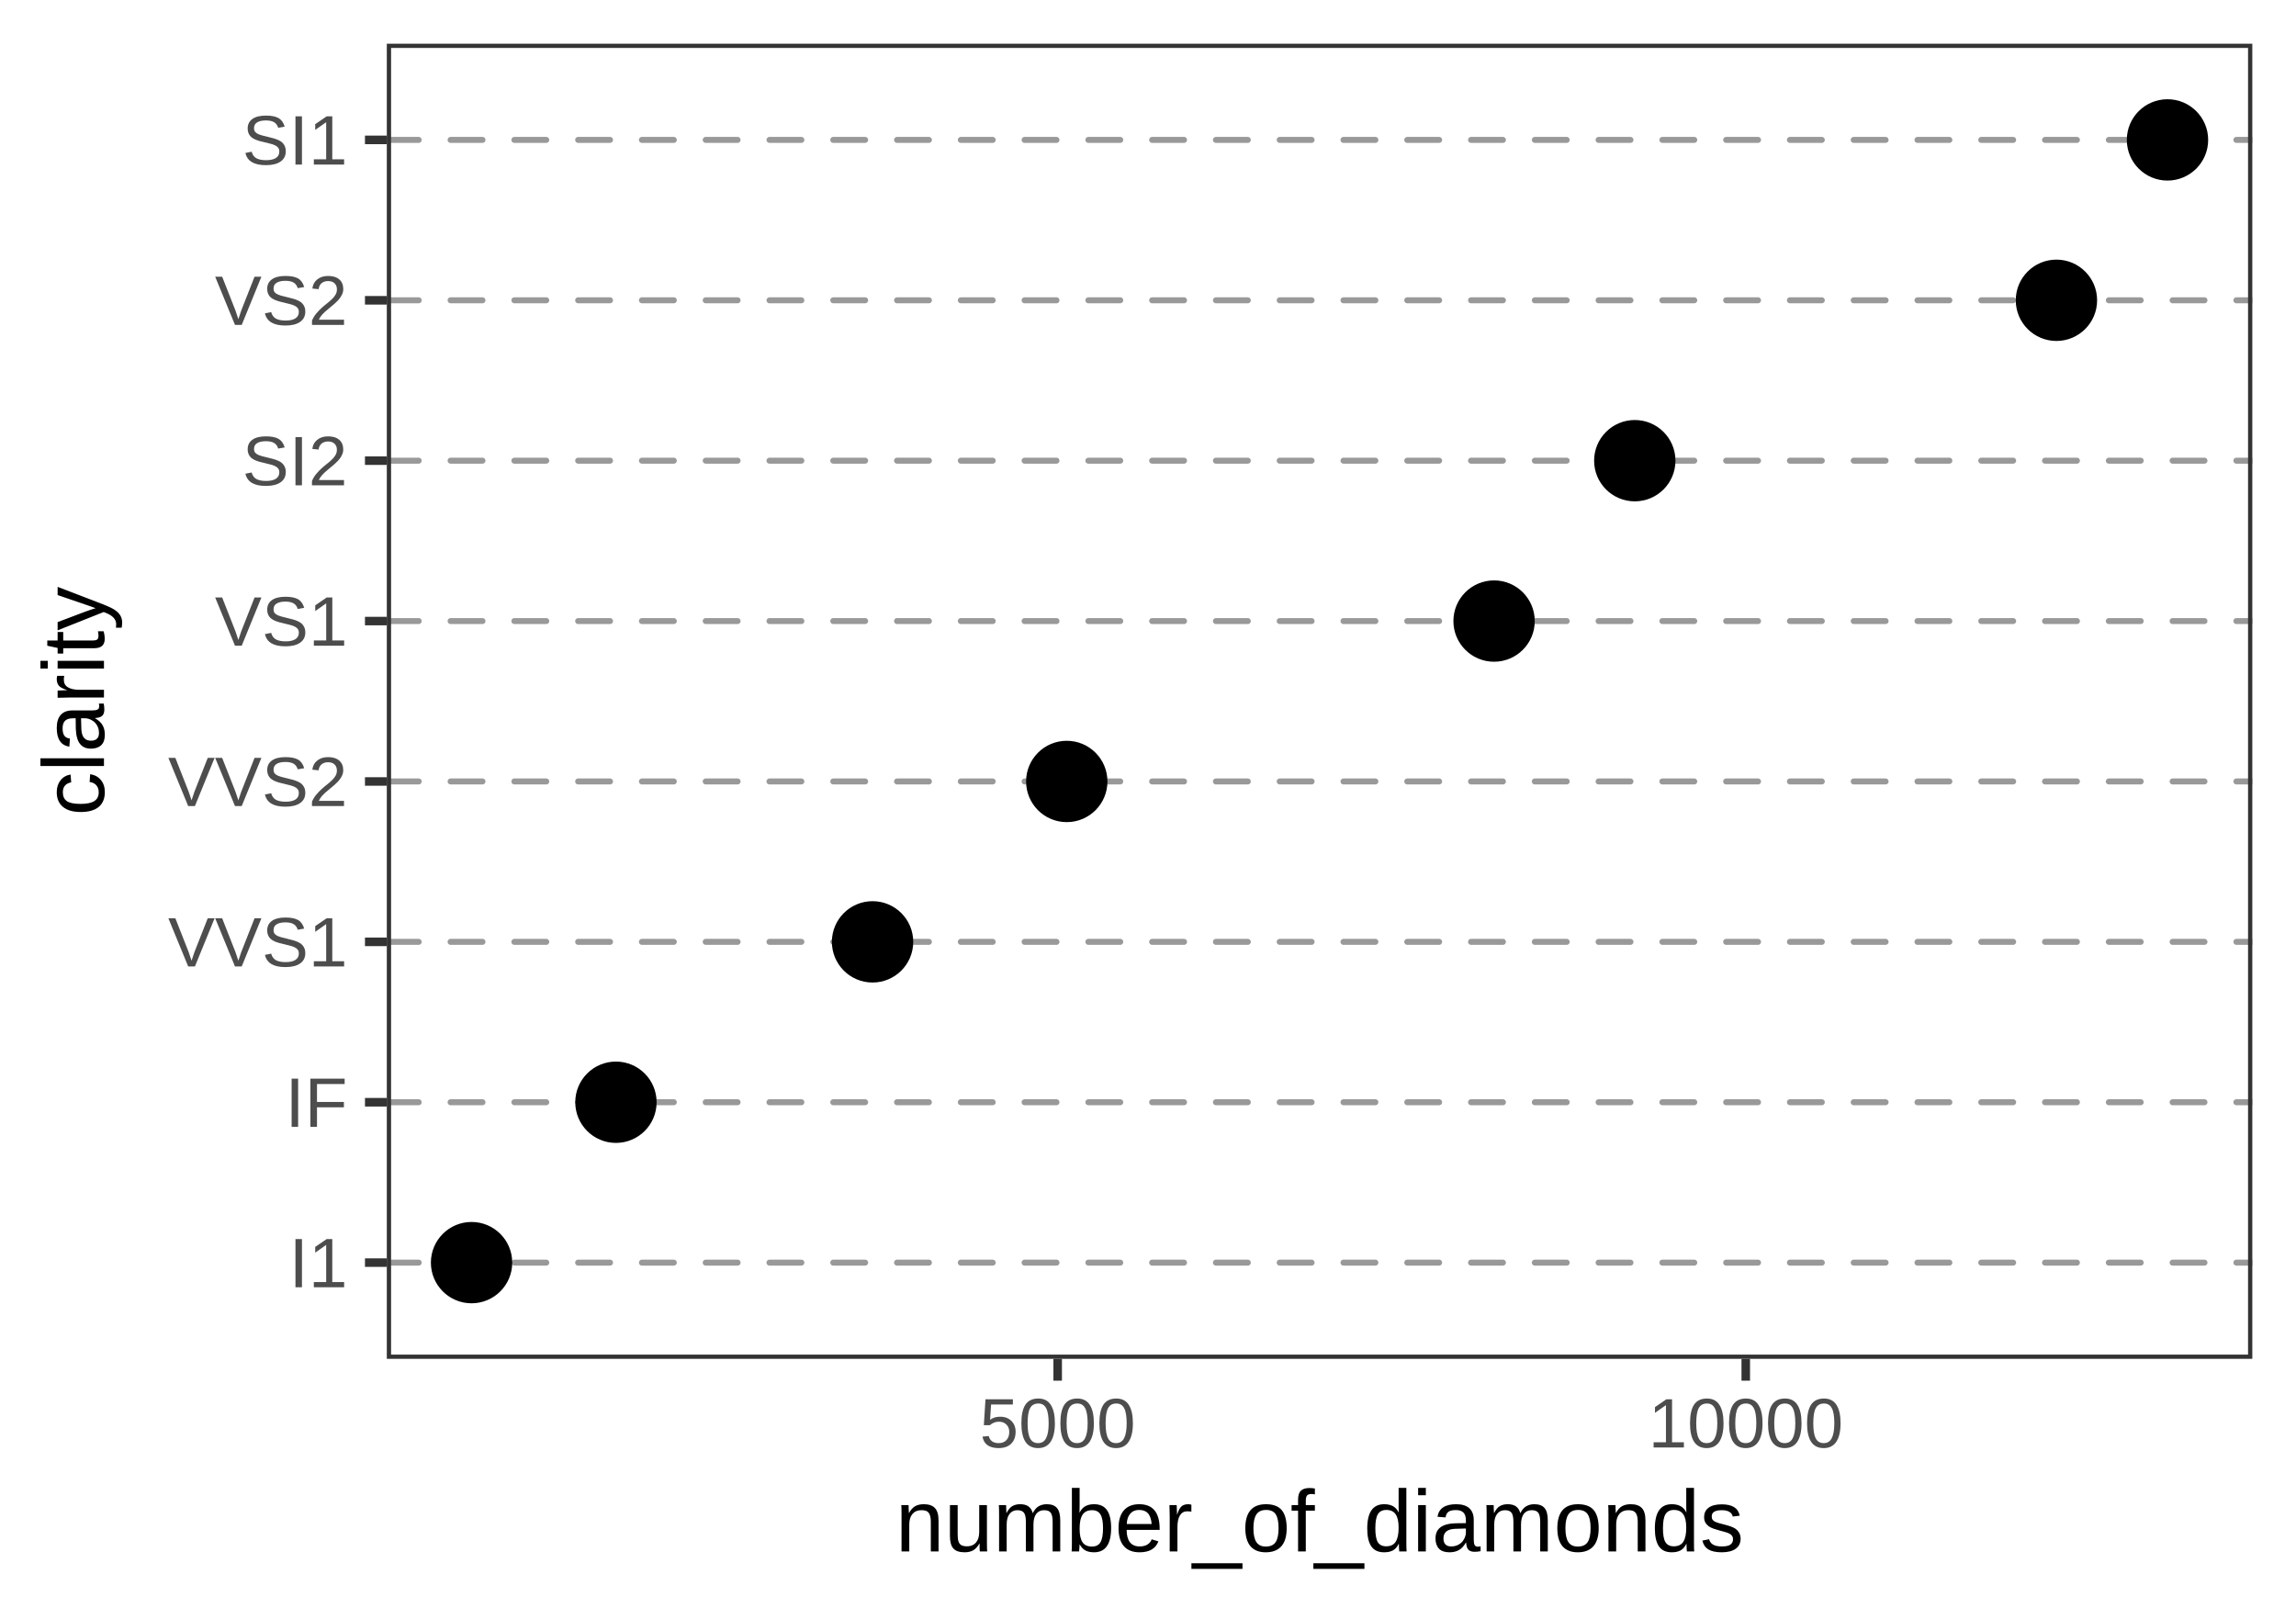
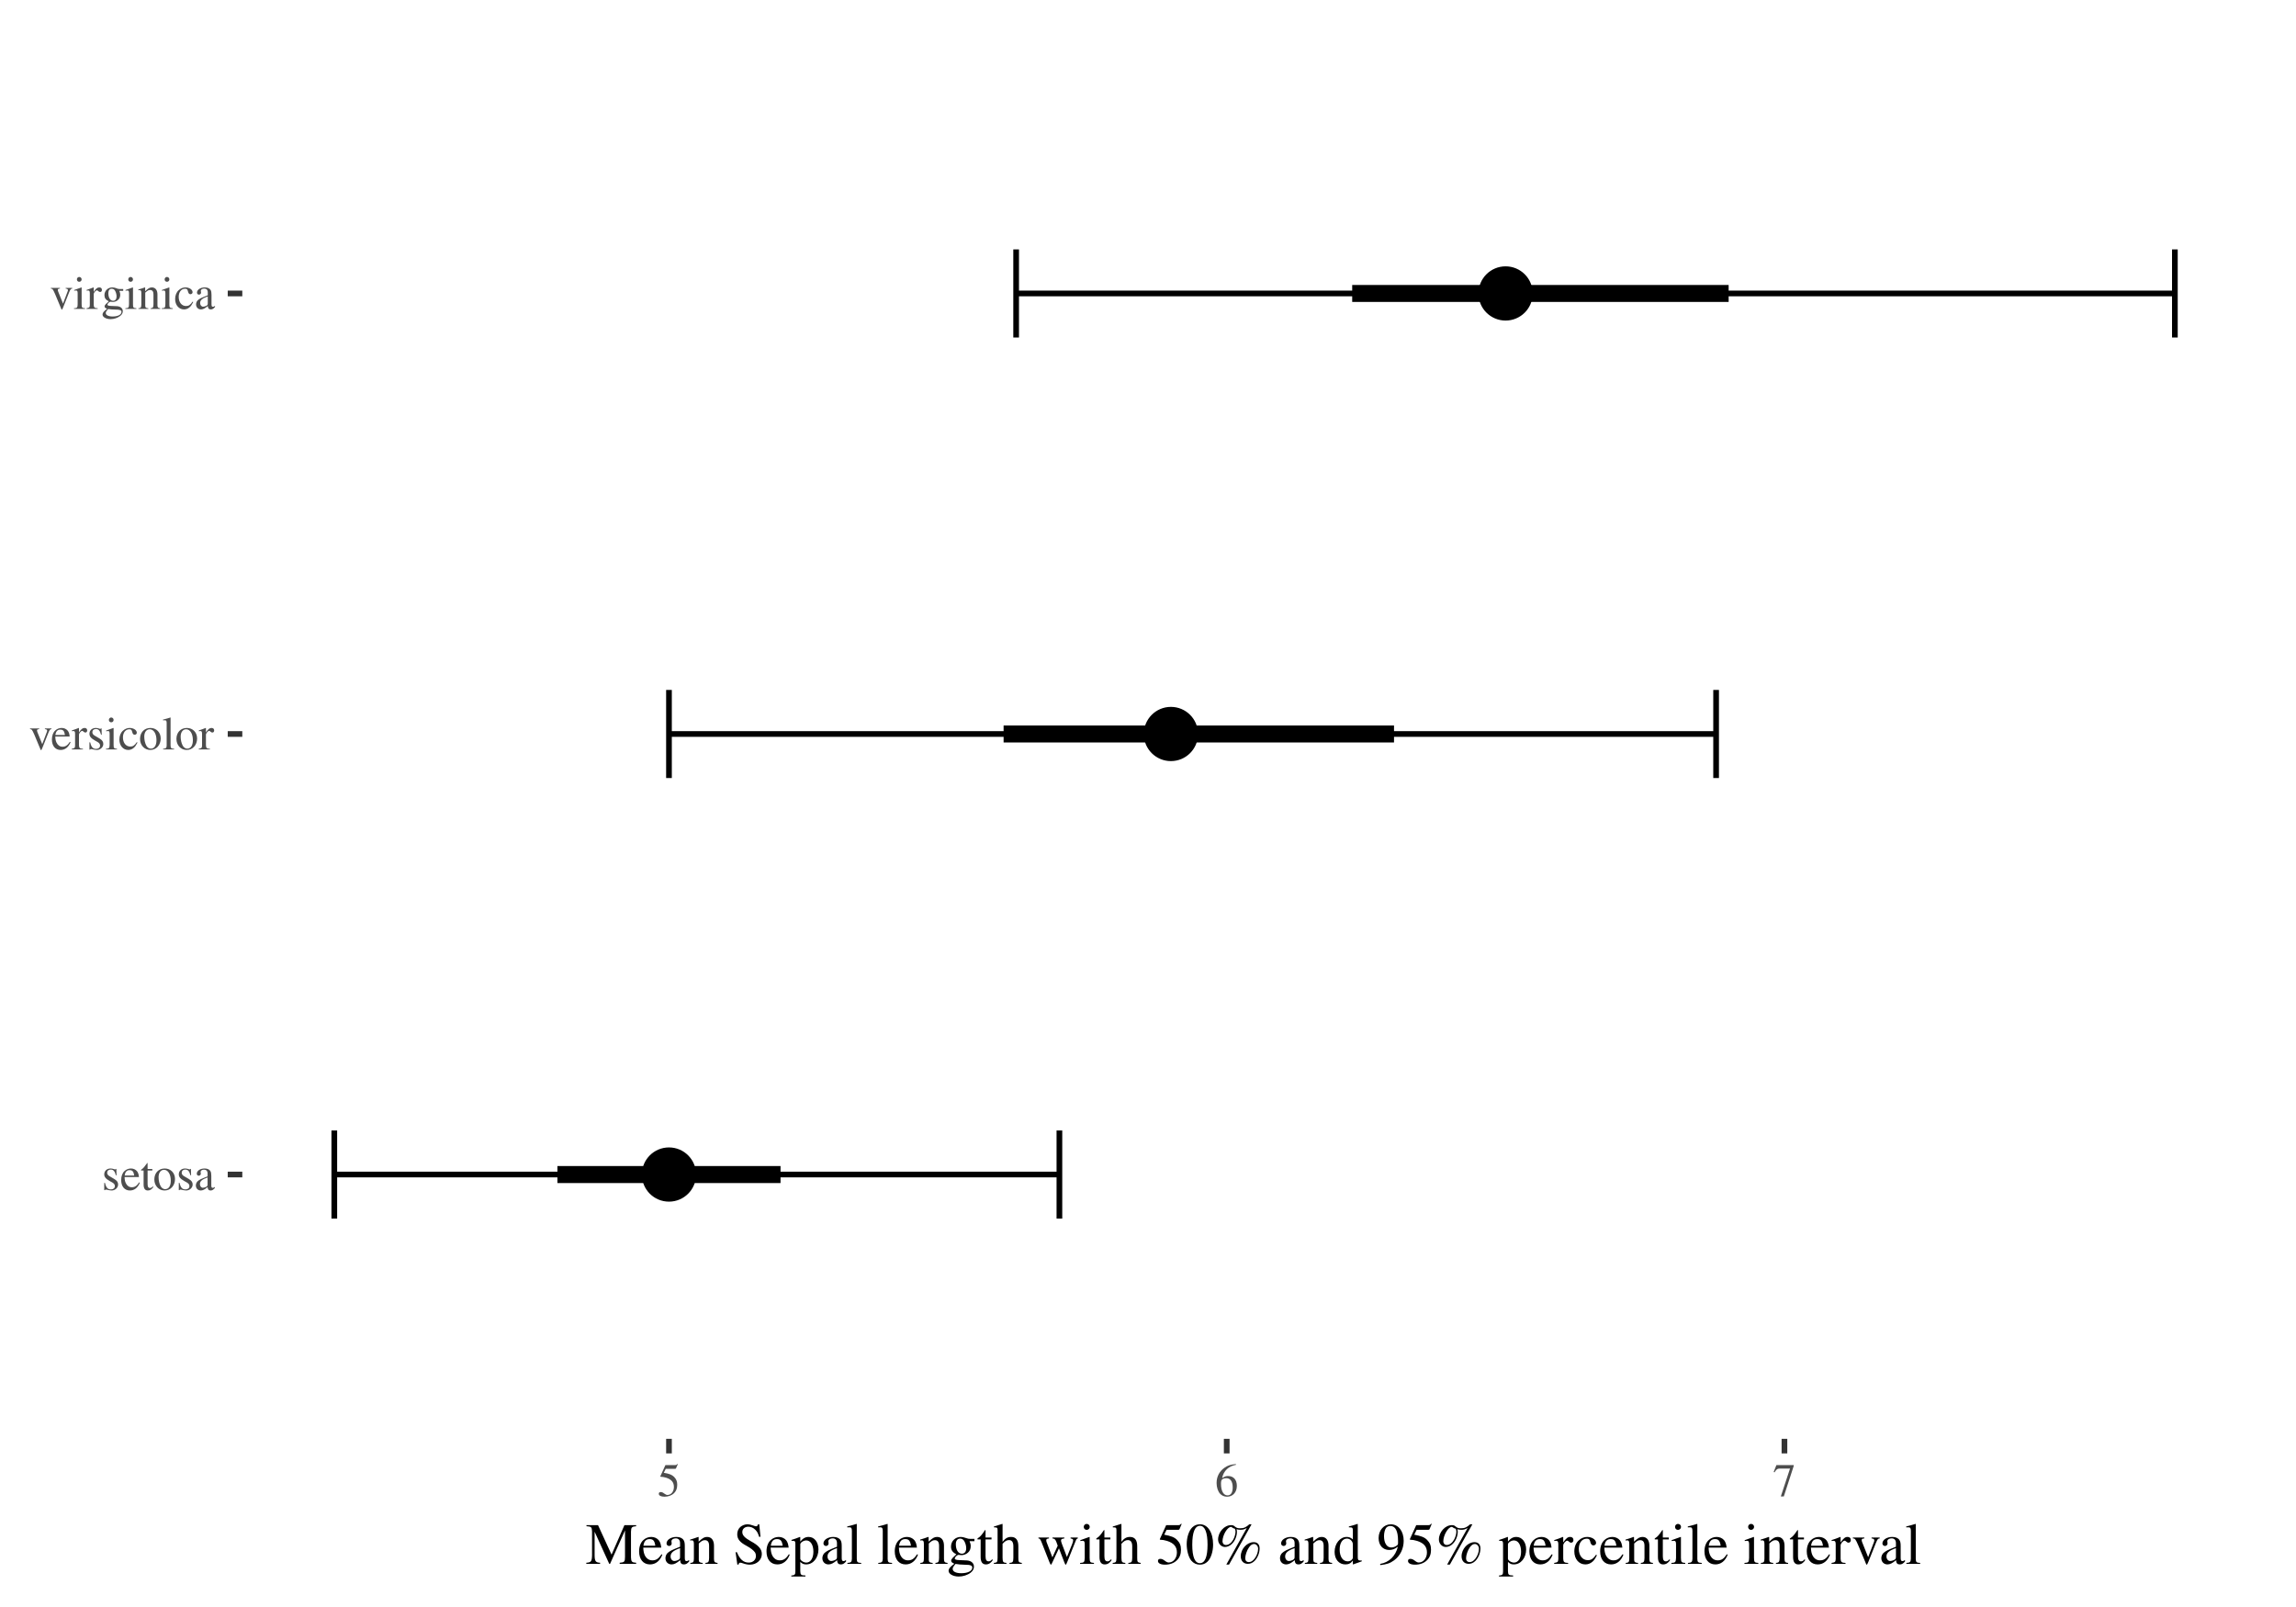
- <svg xmlns="http://www.w3.org/2000/svg" viewBox="0 0 288.00 201.60">
+ <svg xmlns="http://www.w3.org/2000/svg" viewBox="0 0 432.00 302.40">
  <defs>
    <style type="text/css">
    line, polyline, path, rect, circle {
      fill: none;
      stroke: #000000;
      stroke-linecap: round;
      stroke-linejoin: round;
      stroke-miterlimit: 10.00;
    }
  </style>
  </defs>
  <rect width="100%" height="100%" style="stroke: none; fill: #FFFFFF;" />
-   <rect x="0.00" y="0.00" width="288.00" height="201.60" style="stroke-width: 1.07; stroke: #FFFFFF; fill: #FFFFFF;" />
  <defs>
-     <clipPath id="cpNDguNTE1N3wyODIuNTIxfDE3MC40Nnw1LjQ3OTQ1">
-       <rect x="48.52" y="5.48" width="234.00" height="164.98" />
+     <clipPath id="cpNDUuNTg5OXw0MjYuNTIxfDI3MC43Nnw1LjQ3OTQ1">
+       <rect x="45.59" y="5.48" width="380.93" height="265.28" />
    </clipPath>
  </defs>
-   <rect x="48.52" y="5.48" width="234.00" height="164.98" style="stroke-width: 1.07; stroke: none; fill: #FFFFFF;" clip-path="url(#cpNDguNTE1N3wyODIuNTIxfDE3MC40Nnw1LjQ3OTQ1)" />
-   <polyline points="48.52,158.39 282.52,158.39 " style="stroke-width: 0.75; stroke: #999999; stroke-dasharray: 4.00,4.00;" clip-path="url(#cpNDguNTE1N3wyODIuNTIxfDE3MC40Nnw1LjQ3OTQ1)" />
-   <polyline points="48.52,138.27 282.52,138.27 " style="stroke-width: 0.75; stroke: #999999; stroke-dasharray: 4.00,4.00;" clip-path="url(#cpNDguNTE1N3wyODIuNTIxfDE3MC40Nnw1LjQ3OTQ1)" />
-   <polyline points="48.52,118.15 282.52,118.15 " style="stroke-width: 0.75; stroke: #999999; stroke-dasharray: 4.00,4.00;" clip-path="url(#cpNDguNTE1N3wyODIuNTIxfDE3MC40Nnw1LjQ3OTQ1)" />
-   <polyline points="48.52,98.03 282.52,98.03 " style="stroke-width: 0.75; stroke: #999999; stroke-dasharray: 4.00,4.00;" clip-path="url(#cpNDguNTE1N3wyODIuNTIxfDE3MC40Nnw1LjQ3OTQ1)" />
-   <polyline points="48.52,77.91 282.52,77.91 " style="stroke-width: 0.75; stroke: #999999; stroke-dasharray: 4.00,4.00;" clip-path="url(#cpNDguNTE1N3wyODIuNTIxfDE3MC40Nnw1LjQ3OTQ1)" />
-   <polyline points="48.52,57.79 282.52,57.79 " style="stroke-width: 0.75; stroke: #999999; stroke-dasharray: 4.00,4.00;" clip-path="url(#cpNDguNTE1N3wyODIuNTIxfDE3MC40Nnw1LjQ3OTQ1)" />
-   <polyline points="48.52,37.67 282.52,37.67 " style="stroke-width: 0.75; stroke: #999999; stroke-dasharray: 4.00,4.00;" clip-path="url(#cpNDguNTE1N3wyODIuNTIxfDE3MC40Nnw1LjQ3OTQ1)" />
-   <polyline points="48.52,17.55 282.52,17.55 " style="stroke-width: 0.75; stroke: #999999; stroke-dasharray: 4.00,4.00;" clip-path="url(#cpNDguNTE1N3wyODIuNTIxfDE3MC40Nnw1LjQ3OTQ1)" />
-   <circle cx="59.15" cy="158.39" r="3.56pt" style="stroke-width: 0.71; fill: #000000;" clip-path="url(#cpNDguNTE1N3wyODIuNTIxfDE3MC40Nnw1LjQ3OTQ1)" />
-   <circle cx="205.06" cy="57.79" r="3.56pt" style="stroke-width: 0.71; fill: #000000;" clip-path="url(#cpNDguNTE1N3wyODIuNTIxfDE3MC40Nnw1LjQ3OTQ1)" />
-   <circle cx="271.88" cy="17.55" r="3.56pt" style="stroke-width: 0.71; fill: #000000;" clip-path="url(#cpNDguNTE1N3wyODIuNTIxfDE3MC40Nnw1LjQ3OTQ1)" />
-   <circle cx="257.95" cy="37.67" r="3.56pt" style="stroke-width: 0.71; fill: #000000;" clip-path="url(#cpNDguNTE1N3wyODIuNTIxfDE3MC40Nnw1LjQ3OTQ1)" />
-   <circle cx="187.41" cy="77.91" r="3.56pt" style="stroke-width: 0.71; fill: #000000;" clip-path="url(#cpNDguNTE1N3wyODIuNTIxfDE3MC40Nnw1LjQ3OTQ1)" />
-   <circle cx="133.81" cy="98.03" r="3.56pt" style="stroke-width: 0.71; fill: #000000;" clip-path="url(#cpNDguNTE1N3wyODIuNTIxfDE3MC40Nnw1LjQ3OTQ1)" />
-   <circle cx="109.45" cy="118.15" r="3.56pt" style="stroke-width: 0.71; fill: #000000;" clip-path="url(#cpNDguNTE1N3wyODIuNTIxfDE3MC40Nnw1LjQ3OTQ1)" />
-   <circle cx="77.26" cy="138.27" r="3.56pt" style="stroke-width: 0.71; fill: #000000;" clip-path="url(#cpNDguNTE1N3wyODIuNTIxfDE3MC40Nnw1LjQ3OTQ1)" />
-   <rect x="48.52" y="5.48" width="234.00" height="164.98" style="stroke-width: 1.07; stroke: #333333;" clip-path="url(#cpNDguNTE1N3wyODIuNTIxfDE3MC40Nnw1LjQ3OTQ1)" />
+   <circle cx="125.87" cy="221.02" r="3.56pt" style="stroke-width: 0.71; fill: #000000;" clip-path="url(#cpNDUuNTg5OXw0MjYuNTIxfDI3MC43Nnw1LjQ3OTQ1)" />
+   <circle cx="220.31" cy="138.12" r="3.56pt" style="stroke-width: 0.71; fill: #000000;" clip-path="url(#cpNDUuNTg5OXw0MjYuNTIxfDI3MC43Nnw1LjQ3OTQ1)" />
+   <circle cx="283.28" cy="55.22" r="3.56pt" style="stroke-width: 0.71; fill: #000000;" clip-path="url(#cpNDUuNTg5OXw0MjYuNTIxfDI3MC43Nnw1LjQ3OTQ1)" />
+   <polyline points="199.33,229.31 199.33,212.73 " style="stroke-width: 1.07; stroke-linecap: butt;" clip-path="url(#cpNDUuNTg5OXw0MjYuNTIxfDI3MC43Nnw1LjQ3OTQ1)" />
+   <polyline points="199.33,221.02 62.90,221.02 " style="stroke-width: 1.07; stroke-linecap: butt;" clip-path="url(#cpNDUuNTg5OXw0MjYuNTIxfDI3MC43Nnw1LjQ3OTQ1)" />
+   <polyline points="62.90,229.31 62.90,212.73 " style="stroke-width: 1.07; stroke-linecap: butt;" clip-path="url(#cpNDUuNTg5OXw0MjYuNTIxfDI3MC43Nnw1LjQ3OTQ1)" />
+   <polyline points="322.89,146.41 322.89,129.83 " style="stroke-width: 1.07; stroke-linecap: butt;" clip-path="url(#cpNDUuNTg5OXw0MjYuNTIxfDI3MC43Nnw1LjQ3OTQ1)" />
+   <polyline points="322.89,138.12 125.87,138.12 " style="stroke-width: 1.07; stroke-linecap: butt;" clip-path="url(#cpNDUuNTg5OXw0MjYuNTIxfDI3MC43Nnw1LjQ3OTQ1)" />
+   <polyline points="125.87,146.41 125.87,129.83 " style="stroke-width: 1.07; stroke-linecap: butt;" clip-path="url(#cpNDUuNTg5OXw0MjYuNTIxfDI3MC43Nnw1LjQ3OTQ1)" />
+   <polyline points="409.21,63.51 409.21,46.93 " style="stroke-width: 1.07; stroke-linecap: butt;" clip-path="url(#cpNDUuNTg5OXw0MjYuNTIxfDI3MC43Nnw1LjQ3OTQ1)" />
+   <polyline points="409.21,55.22 191.19,55.22 " style="stroke-width: 1.07; stroke-linecap: butt;" clip-path="url(#cpNDUuNTg5OXw0MjYuNTIxfDI3MC43Nnw1LjQ3OTQ1)" />
+   <polyline points="191.19,63.51 191.19,46.93 " style="stroke-width: 1.07; stroke-linecap: butt;" clip-path="url(#cpNDUuNTg5OXw0MjYuNTIxfDI3MC43Nnw1LjQ3OTQ1)" />
+   <polyline points="146.86,221.02 146.86,221.02 " style="stroke-width: 3.20; stroke-linecap: butt;" clip-path="url(#cpNDUuNTg5OXw0MjYuNTIxfDI3MC43Nnw1LjQ3OTQ1)" />
+   <polyline points="146.86,221.02 104.88,221.02 " style="stroke-width: 3.20; stroke-linecap: butt;" clip-path="url(#cpNDUuNTg5OXw0MjYuNTIxfDI3MC43Nnw1LjQ3OTQ1)" />
+   <polyline points="104.88,221.02 104.88,221.02 " style="stroke-width: 3.20; stroke-linecap: butt;" clip-path="url(#cpNDUuNTg5OXw0MjYuNTIxfDI3MC43Nnw1LjQ3OTQ1)" />
+   <polyline points="262.29,138.12 262.29,138.12 " style="stroke-width: 3.20; stroke-linecap: butt;" clip-path="url(#cpNDUuNTg5OXw0MjYuNTIxfDI3MC43Nnw1LjQ3OTQ1)" />
+   <polyline points="262.29,138.12 188.83,138.12 " style="stroke-width: 3.20; stroke-linecap: butt;" clip-path="url(#cpNDUuNTg5OXw0MjYuNTIxfDI3MC43Nnw1LjQ3OTQ1)" />
+   <polyline points="188.83,138.12 188.83,138.12 " style="stroke-width: 3.20; stroke-linecap: butt;" clip-path="url(#cpNDUuNTg5OXw0MjYuNTIxfDI3MC43Nnw1LjQ3OTQ1)" />
+   <polyline points="325.25,55.22 325.25,55.22 " style="stroke-width: 3.20; stroke-linecap: butt;" clip-path="url(#cpNDUuNTg5OXw0MjYuNTIxfDI3MC43Nnw1LjQ3OTQ1)" />
+   <polyline points="325.25,55.22 254.42,55.22 " style="stroke-width: 3.20; stroke-linecap: butt;" clip-path="url(#cpNDUuNTg5OXw0MjYuNTIxfDI3MC43Nnw1LjQ3OTQ1)" />
+   <polyline points="254.42,55.22 254.42,55.22 " style="stroke-width: 3.20; stroke-linecap: butt;" clip-path="url(#cpNDUuNTg5OXw0MjYuNTIxfDI3MC43Nnw1LjQ3OTQ1)" />
  <defs>
-     <clipPath id="cpMHwyODh8MjAxLjZ8MA==">
-       <rect x="0.00" y="0.00" width="288.00" height="201.60" />
+     <clipPath id="cpMHw0MzJ8MzAyLjR8MA==">
+       <rect x="0.00" y="0.00" width="432.00" height="302.40" />
    </clipPath>
  </defs>
-   <g clip-path="url(#cpMHwyODh8MjAxLjZ8MA==)">
-     <text x="36.25" y="161.48" style="font-size: 8.80px; fill: #4D4D4D; font-family: Liberation Sans;" textLength="7.34px" lengthAdjust="spacingAndGlyphs">I1</text>
+   <g clip-path="url(#cpMHw0MzJ8MzAyLjR8MA==)">
+     <text x="19.16" y="223.93" style="font-size: 8.80px; fill: #4D4D4D; font-family: Nimbus Roman No9 L;" textLength="21.50px" lengthAdjust="spacingAndGlyphs">setosa</text>
  </g>
-   <g clip-path="url(#cpMHwyODh8MjAxLjZ8MA==)">
-     <text x="35.77" y="141.36" style="font-size: 8.80px; fill: #4D4D4D; font-family: Liberation Sans;" textLength="7.82px" lengthAdjust="spacingAndGlyphs">IF</text>
+   <g clip-path="url(#cpMHw0MzJ8MzAyLjR8MA==)">
+     <text x="5.48" y="141.03" style="font-size: 8.80px; fill: #4D4D4D; font-family: Nimbus Roman No9 L;" textLength="35.18px" lengthAdjust="spacingAndGlyphs">versicolor</text>
  </g>
-   <g clip-path="url(#cpMHwyODh8MjAxLjZ8MA==)">
-     <text x="21.09" y="121.24" style="font-size: 8.80px; fill: #4D4D4D; font-family: Liberation Sans;" textLength="22.49px" lengthAdjust="spacingAndGlyphs">VVS1</text>
+   <g clip-path="url(#cpMHw0MzJ8MzAyLjR8MA==)">
+     <text x="9.39" y="58.13" style="font-size: 8.80px; fill: #4D4D4D; font-family: Nimbus Roman No9 L;" textLength="31.27px" lengthAdjust="spacingAndGlyphs">virginica</text>
  </g>
-   <g clip-path="url(#cpMHwyODh8MjAxLjZ8MA==)">
-     <text x="21.09" y="101.12" style="font-size: 8.80px; fill: #4D4D4D; font-family: Liberation Sans;" textLength="22.49px" lengthAdjust="spacingAndGlyphs">VVS2</text>
+   <polyline points="42.85,221.02 45.59,221.02 " style="stroke-width: 1.07; stroke: #333333; stroke-linecap: butt;" clip-path="url(#cpMHw0MzJ8MzAyLjR8MA==)" />
+   <polyline points="42.85,138.12 45.59,138.12 " style="stroke-width: 1.07; stroke: #333333; stroke-linecap: butt;" clip-path="url(#cpMHw0MzJ8MzAyLjR8MA==)" />
+   <polyline points="42.85,55.22 45.59,55.22 " style="stroke-width: 1.07; stroke: #333333; stroke-linecap: butt;" clip-path="url(#cpMHw0MzJ8MzAyLjR8MA==)" />
+   <polyline points="125.87,273.50 125.87,270.76 " style="stroke-width: 1.07; stroke: #333333; stroke-linecap: butt;" clip-path="url(#cpMHw0MzJ8MzAyLjR8MA==)" />
+   <polyline points="230.81,273.50 230.81,270.76 " style="stroke-width: 1.07; stroke: #333333; stroke-linecap: butt;" clip-path="url(#cpMHw0MzJ8MzAyLjR8MA==)" />
+   <polyline points="335.75,273.50 335.75,270.76 " style="stroke-width: 1.07; stroke: #333333; stroke-linecap: butt;" clip-path="url(#cpMHw0MzJ8MzAyLjR8MA==)" />
+   <g clip-path="url(#cpMHw0MzJ8MzAyLjR8MA==)">
+     <text x="123.67" y="281.52" style="font-size: 8.80px; fill: #4D4D4D; font-family: Nimbus Roman No9 L;" textLength="4.40px" lengthAdjust="spacingAndGlyphs">5</text>
  </g>
-   <g clip-path="url(#cpMHwyODh8MjAxLjZ8MA==)">
-     <text x="26.96" y="81.00" style="font-size: 8.80px; fill: #4D4D4D; font-family: Liberation Sans;" textLength="16.63px" lengthAdjust="spacingAndGlyphs">VS1</text>
+   <g clip-path="url(#cpMHw0MzJ8MzAyLjR8MA==)">
+     <text x="228.61" y="281.52" style="font-size: 8.80px; fill: #4D4D4D; font-family: Nimbus Roman No9 L;" textLength="4.40px" lengthAdjust="spacingAndGlyphs">6</text>
  </g>
-   <g clip-path="url(#cpMHwyODh8MjAxLjZ8MA==)">
-     <text x="30.38" y="60.88" style="font-size: 8.80px; fill: #4D4D4D; font-family: Liberation Sans;" textLength="13.20px" lengthAdjust="spacingAndGlyphs">SI2</text>
+   <g clip-path="url(#cpMHw0MzJ8MzAyLjR8MA==)">
+     <text x="333.55" y="281.52" style="font-size: 8.80px; fill: #4D4D4D; font-family: Nimbus Roman No9 L;" textLength="4.40px" lengthAdjust="spacingAndGlyphs">7</text>
  </g>
-   <g clip-path="url(#cpMHwyODh8MjAxLjZ8MA==)">
-     <text x="26.96" y="40.76" style="font-size: 8.80px; fill: #4D4D4D; font-family: Liberation Sans;" textLength="16.63px" lengthAdjust="spacingAndGlyphs">VS2</text>
-   </g>
-   <g clip-path="url(#cpMHwyODh8MjAxLjZ8MA==)">
-     <text x="30.38" y="20.64" style="font-size: 8.80px; fill: #4D4D4D; font-family: Liberation Sans;" textLength="13.20px" lengthAdjust="spacingAndGlyphs">SI1</text>
-   </g>
-   <polyline points="45.78,158.39 48.52,158.39 " style="stroke-width: 1.07; stroke: #333333; stroke-linecap: butt;" clip-path="url(#cpMHwyODh8MjAxLjZ8MA==)" />
-   <polyline points="45.78,138.27 48.52,138.27 " style="stroke-width: 1.07; stroke: #333333; stroke-linecap: butt;" clip-path="url(#cpMHwyODh8MjAxLjZ8MA==)" />
-   <polyline points="45.78,118.15 48.52,118.15 " style="stroke-width: 1.07; stroke: #333333; stroke-linecap: butt;" clip-path="url(#cpMHwyODh8MjAxLjZ8MA==)" />
-   <polyline points="45.78,98.03 48.52,98.03 " style="stroke-width: 1.07; stroke: #333333; stroke-linecap: butt;" clip-path="url(#cpMHwyODh8MjAxLjZ8MA==)" />
-   <polyline points="45.78,77.91 48.52,77.91 " style="stroke-width: 1.07; stroke: #333333; stroke-linecap: butt;" clip-path="url(#cpMHwyODh8MjAxLjZ8MA==)" />
-   <polyline points="45.78,57.79 48.52,57.79 " style="stroke-width: 1.07; stroke: #333333; stroke-linecap: butt;" clip-path="url(#cpMHwyODh8MjAxLjZ8MA==)" />
-   <polyline points="45.78,37.67 48.52,37.67 " style="stroke-width: 1.07; stroke: #333333; stroke-linecap: butt;" clip-path="url(#cpMHwyODh8MjAxLjZ8MA==)" />
-   <polyline points="45.78,17.55 48.52,17.55 " style="stroke-width: 1.07; stroke: #333333; stroke-linecap: butt;" clip-path="url(#cpMHwyODh8MjAxLjZ8MA==)" />
-   <polyline points="132.67,173.20 132.67,170.46 " style="stroke-width: 1.07; stroke: #333333; stroke-linecap: butt;" clip-path="url(#cpMHwyODh8MjAxLjZ8MA==)" />
-   <polyline points="218.98,173.20 218.98,170.46 " style="stroke-width: 1.07; stroke: #333333; stroke-linecap: butt;" clip-path="url(#cpMHwyODh8MjAxLjZ8MA==)" />
-   <g clip-path="url(#cpMHwyODh8MjAxLjZ8MA==)">
-     <text x="122.88" y="181.58" style="font-size: 8.80px; fill: #4D4D4D; font-family: Liberation Sans;" textLength="19.57px" lengthAdjust="spacingAndGlyphs">5000</text>
-   </g>
-   <g clip-path="url(#cpMHwyODh8MjAxLjZ8MA==)">
-     <text x="206.75" y="181.58" style="font-size: 8.80px; fill: #4D4D4D; font-family: Liberation Sans;" textLength="24.46px" lengthAdjust="spacingAndGlyphs">10000</text>
-   </g>
-   <g clip-path="url(#cpMHwyODh8MjAxLjZ8MA==)">
-     <text x="112.32" y="194.62" style="font-size: 11.00px; font-family: Liberation Sans;" textLength="106.40px" lengthAdjust="spacingAndGlyphs">number_of_diamonds</text>
-   </g>
-   <g clip-path="url(#cpMHwyODh8MjAxLjZ8MA==)">
-     <text transform="translate(13.04,102.33) rotate(-90)" style="font-size: 11.00px; font-family: Liberation Sans;" textLength="28.72px" lengthAdjust="spacingAndGlyphs">clarity</text>
+   <g clip-path="url(#cpMHw0MzJ8MzAyLjR8MA==)">
+     <text x="110.19" y="294.28" style="font-size: 11.00px; font-family: Nimbus Roman No9 L;" textLength="251.73px" lengthAdjust="spacingAndGlyphs">Mean Sepal length with 50% and 95% percentile interval</text>
  </g>
</svg>
